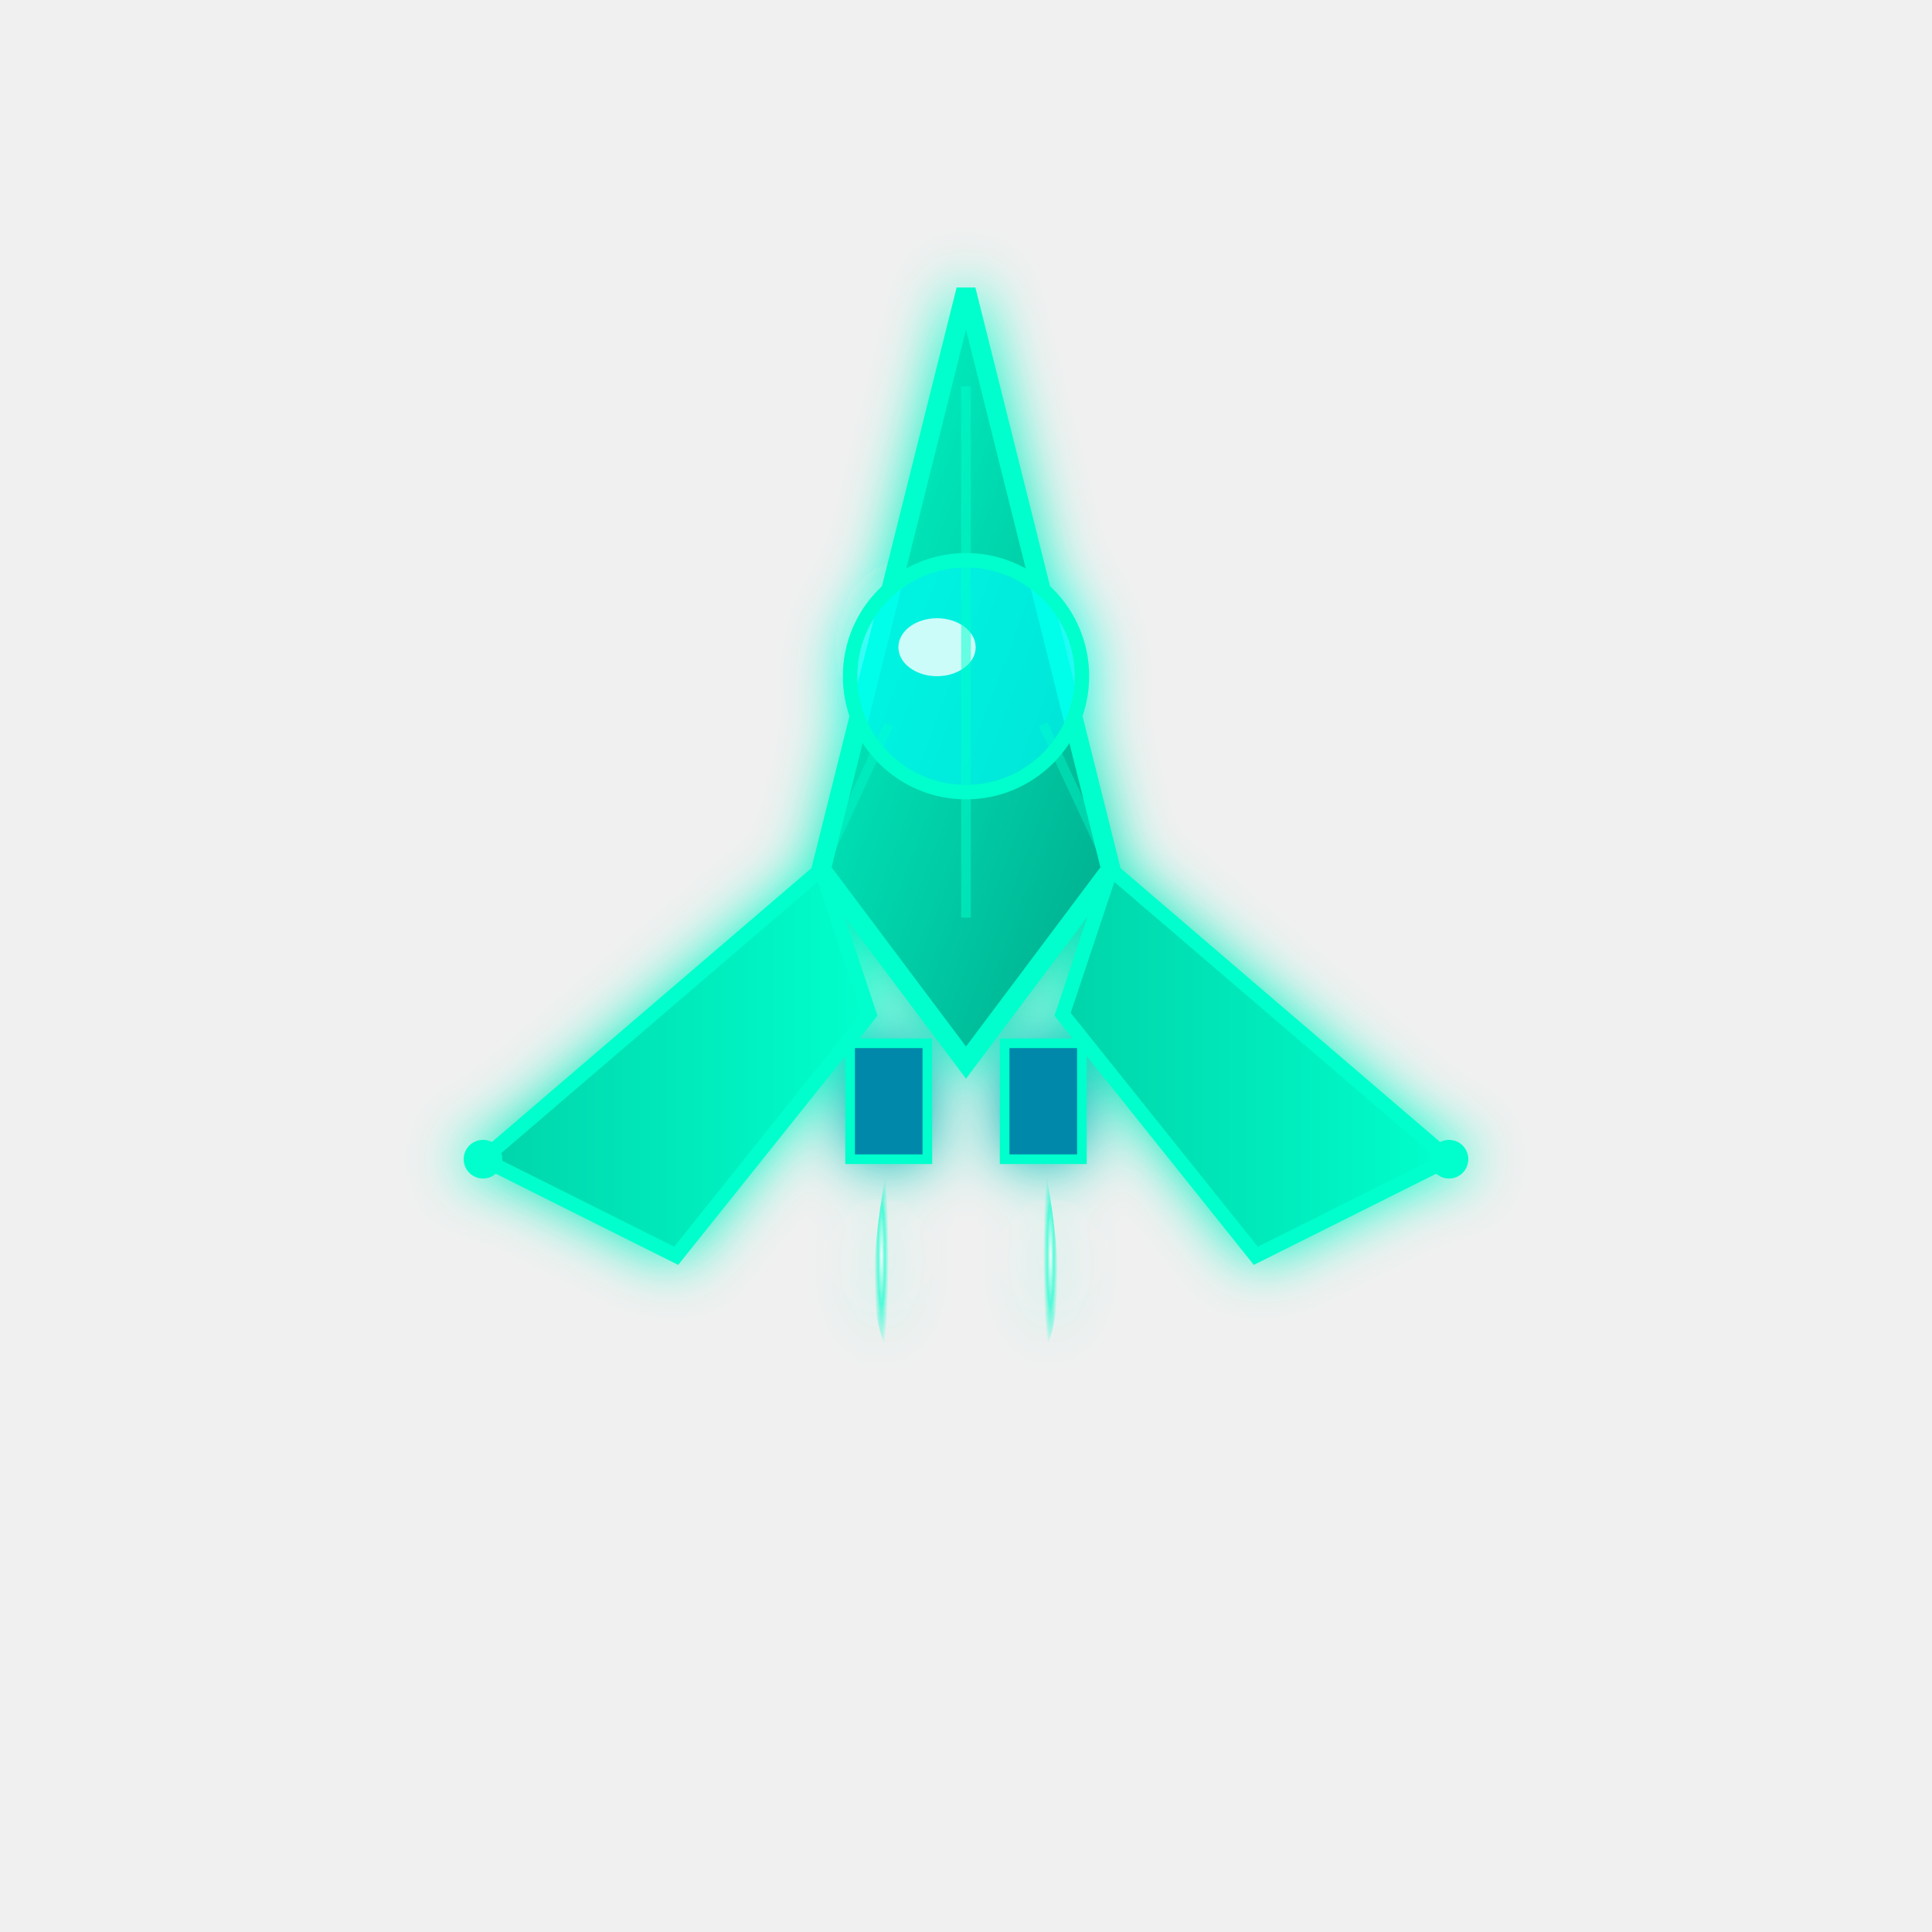
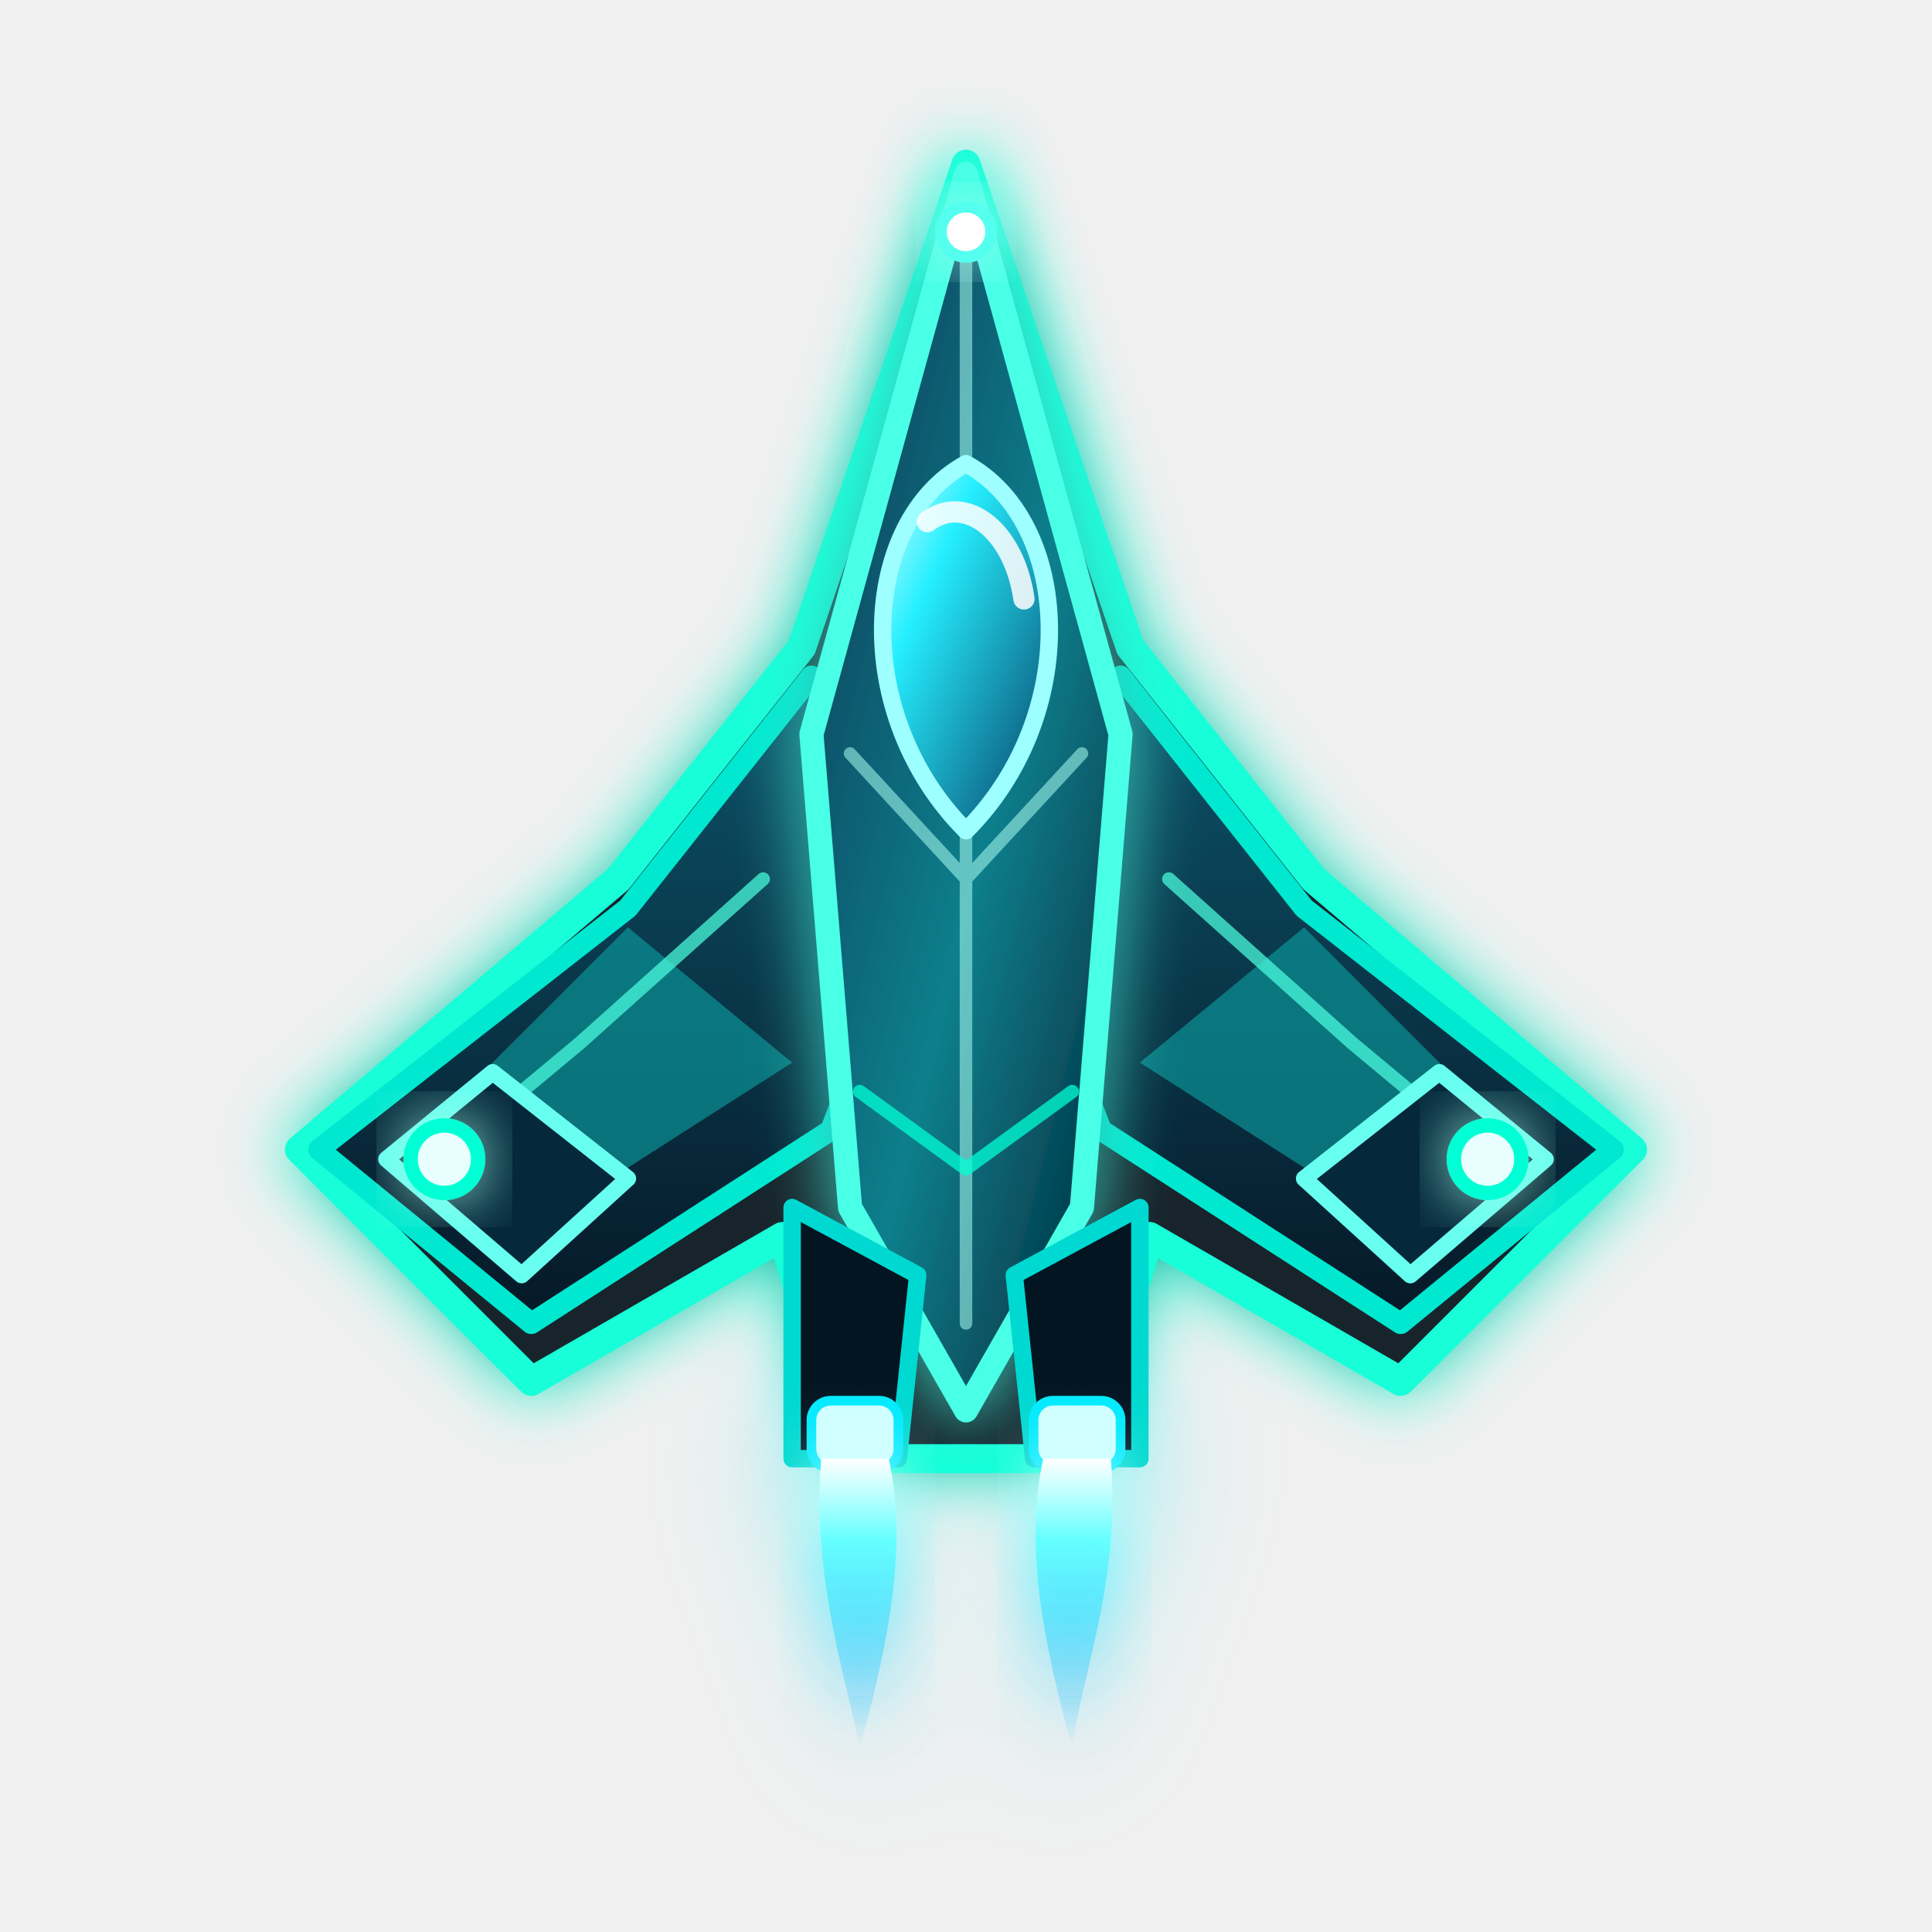
<svg xmlns="http://www.w3.org/2000/svg" width="200" height="200" viewBox="0 0 200 200">
  <defs>
-     <linearGradient id="bodyGradient" x1="0%" y1="0%" x2="100%" y2="100%">
-       <stop offset="0%" style="stop-color:#00ffcc;stop-opacity:1" />
-       <stop offset="100%" style="stop-color:#00a88a;stop-opacity:1" />
+     <linearGradient id="hull" x1="0" y1="0" x2="1" y2="1">
+       <stop offset="0" stop-color="#163451" />
+       <stop offset="0.55" stop-color="#087f8c" />
+       <stop offset="1" stop-color="#052133" />
    </linearGradient>
-     <linearGradient id="wingGradient" x1="0%" y1="0%" x2="100%" y2="0%">
-       <stop offset="0%" style="stop-color:#00d4aa;stop-opacity:1" />
-       <stop offset="100%" style="stop-color:#00ffcc;stop-opacity:1" />
+     <linearGradient id="wing" x1="0" y1="0" x2="0" y2="1">
+       <stop offset="0" stop-color="#0c5369" />
+       <stop offset="1" stop-color="#061827" />
    </linearGradient>
-     <radialGradient id="engineGlow" cx="50%" cy="50%" r="50%">
-       <stop offset="0%" style="stop-color:#ffffff;stop-opacity:1" />
-       <stop offset="50%" style="stop-color:#00ffcc;stop-opacity:0.8" />
-       <stop offset="100%" style="stop-color:#00ffcc;stop-opacity:0" />
-     </radialGradient>
+     <linearGradient id="canopy" x1="0" y1="0" x2="1" y2="1">
+       <stop offset="0" stop-color="#d9ffff" />
+       <stop offset="0.3" stop-color="#25efff" />
+       <stop offset="1" stop-color="#073a62" />
+     </linearGradient>
+     <linearGradient id="flame" x1="0" y1="0" x2="0" y2="1">
+       <stop offset="0" stop-color="#ffffff" />
+       <stop offset="0.28" stop-color="#66ffff" />
+       <stop offset="1" stop-color="#00aaff" stop-opacity="0" />
+     </linearGradient>
    <filter id="glow" x="-50%" y="-50%" width="200%" height="200%">
-       <feGaussianBlur stdDeviation="3" result="coloredBlur" />
+       <feGaussianBlur stdDeviation="3.5" result="blur" />
      <feMerge>
-         <feMergeNode in="coloredBlur" />
+         <feMergeNode in="blur" />
        <feMergeNode in="SourceGraphic" />
      </feMerge>
    </filter>
+     <filter id="softGlow" x="-100%" y="-100%" width="300%" height="300%">
+       <feGaussianBlur stdDeviation="6" />
+     </filter>
  </defs>
-   <g filter="url(#glow)">
-     <path d="M 100 30 L 115 90 L 100 110 L 85 90 Z" fill="url(#bodyGradient)" stroke="#00ffcc" stroke-width="2" />
-     <path d="M 85 90 L 50 120 L 70 130 L 90 105 Z" fill="url(#wingGradient)" stroke="#00ffcc" stroke-width="1.5" />
-     <path d="M 115 90 L 150 120 L 130 130 L 110 105 Z" fill="url(#wingGradient)" stroke="#00ffcc" stroke-width="1.5" />
-     <circle cx="100" cy="70" r="12" fill="#00ffff" fill-opacity="0.6" stroke="#00ffcc" stroke-width="1.5" />
-     <ellipse cx="97" cy="67" rx="4" ry="3" fill="#ffffff" fill-opacity="0.8" />
-     <rect x="88" y="108" width="8" height="12" fill="#0088aa" stroke="#00ffcc" stroke-width="1" />
-     <rect x="104" y="108" width="8" height="12" fill="#0088aa" stroke="#00ffcc" stroke-width="1" />
-     <path d="M 92 120 Q 92 135 92 140 Q 89 135 92 120 Z" fill="url(#engineGlow)" opacity="0.8" />
-     <path d="M 108 120 Q 108 135 108 140 Q 111 135 108 120 Z" fill="url(#engineGlow)" opacity="0.8" />
-     <line x1="100" y1="40" x2="100" y2="95" stroke="#00ffcc" stroke-width="1" opacity="0.5" />
-     <path d="M 92 75 L 85 90" stroke="#00ffcc" stroke-width="1" opacity="0.4" />
-     <path d="M 108 75 L 115 90" stroke="#00ffcc" stroke-width="1" opacity="0.4" />
-     <circle cx="50" cy="120" r="2" fill="#00ffcc" />
-     <circle cx="150" cy="120" r="2" fill="#00ffcc" />
+   <path d="M84 139 L94 139 L91 184 L79 151 Z M106 139 L116 139 L121 151 L109 184 Z" fill="#00eaff" opacity="0.28" filter="url(#softGlow)" />
+   <g stroke-linejoin="round" stroke-linecap="round">
+     <path d="M100 17 L117 67 L136 91 L169 119 L145 143 L119 128 L112 151 L88 151 L81 128 L55 143 L31 119 L64 91 L83 67 Z" fill="#030b18" stroke="#00ffd5" stroke-width="3" opacity="0.9" filter="url(#glow)" />
+     <path d="M84 70 L65 94 L33 119 L55 137 L86 117 L96 91 Z" fill="url(#wing)" stroke="#00e8d0" stroke-width="2.2" />
+     <path d="M116 70 L135 94 L167 119 L145 137 L114 117 L104 91 Z" fill="url(#wing)" stroke="#00e8d0" stroke-width="2.2" />
+     <path d="M65 96 L44 117 L57 126 L82 110" fill="#0a9a9d" opacity="0.65" />
+     <path d="M135 96 L156 117 L143 126 L118 110" fill="#0a9a9d" opacity="0.65" />
+     <path d="M100 18 L116 76 L112 125 L100 146 L88 125 L84 76 Z" fill="url(#hull)" stroke="#48ffe6" stroke-width="2.5" filter="url(#glow)" />
+     <path d="M100 25 L100 137 M88 78 L100 91 L112 78" fill="none" stroke="#a9fff3" stroke-width="1.3" opacity="0.55" />
+     <path d="M89 113 L100 121 L111 113" fill="none" stroke="#00ffd5" stroke-width="1.4" opacity="0.75" />
+     <path d="M100 48 C111 54 112 74 100 86 C88 74 89 54 100 48 Z" fill="url(#canopy)" stroke="#9dffff" stroke-width="1.8" />
+     <path d="M96 54 C100 51 105 55 106 62" fill="none" stroke="#ffffff" stroke-width="2.2" opacity="0.85" />
+     <path d="M79 91 L60 108 L48 118 M121 91 L140 108 L152 118" fill="none" stroke="#4affdf" stroke-width="1.4" opacity="0.72" />
+     <path d="M51 111 L40 120 L54 132 L65 122 Z M149 111 L160 120 L146 132 L135 122 Z" fill="#05283b" stroke="#68fff0" stroke-width="1.7" />
+     <circle cx="46" cy="120" r="3.5" fill="#e9ffff" stroke="#00ffd5" stroke-width="1.5" filter="url(#glow)" />
+     <circle cx="154" cy="120" r="3.5" fill="#e9ffff" stroke="#00ffd5" stroke-width="1.5" filter="url(#glow)" />
+     <path d="M82 125 L95 132 L93 151 L82 151 Z M118 125 L105 132 L107 151 L118 151 Z" fill="#041522" stroke="#00d9d1" stroke-width="1.8" />
+     <rect x="84" y="145" width="9" height="7" rx="2" fill="#cfffff" stroke="#00eaff" stroke-width="1" />
+     <rect x="107" y="145" width="9" height="7" rx="2" fill="#cfffff" stroke="#00eaff" stroke-width="1" />
+     <path d="M85 151 C84 164 88 175 89 181 C92 170 94 160 92 151 Z" fill="url(#flame)" filter="url(#glow)" />
+     <path d="M108 151 C106 160 108 170 111 181 C112 173 116 164 115 151 Z" fill="url(#flame)" filter="url(#glow)" />
+     <circle cx="100" cy="24" r="2.6" fill="#ffffff" stroke="#54fff0" stroke-width="1.2" filter="url(#glow)" />
  </g>
</svg>
